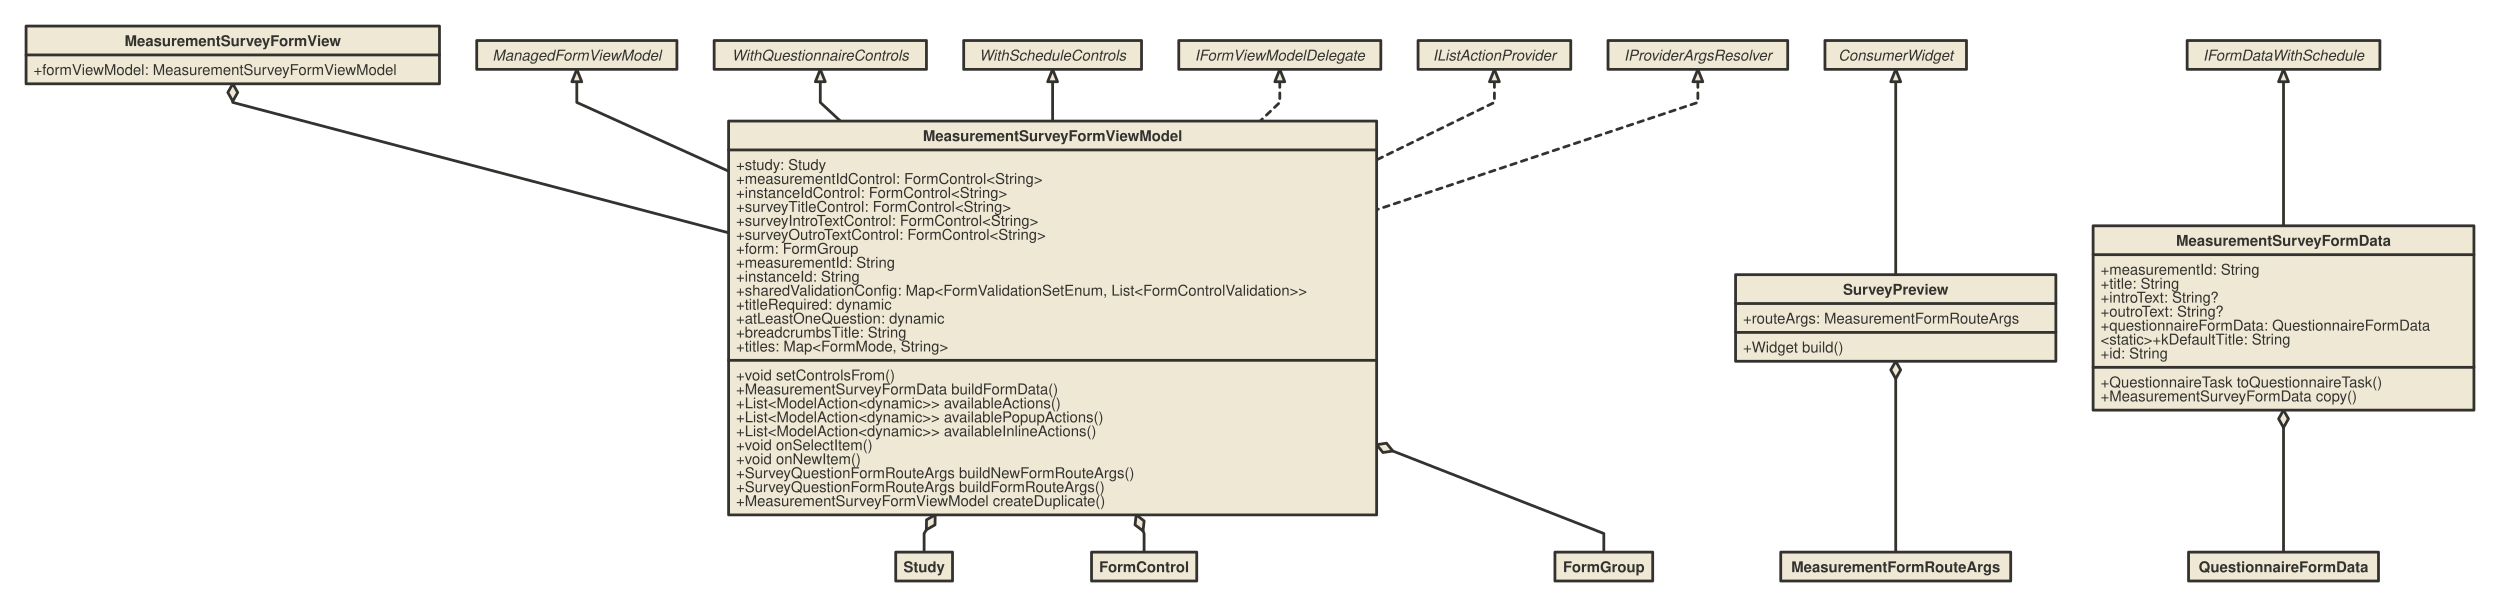
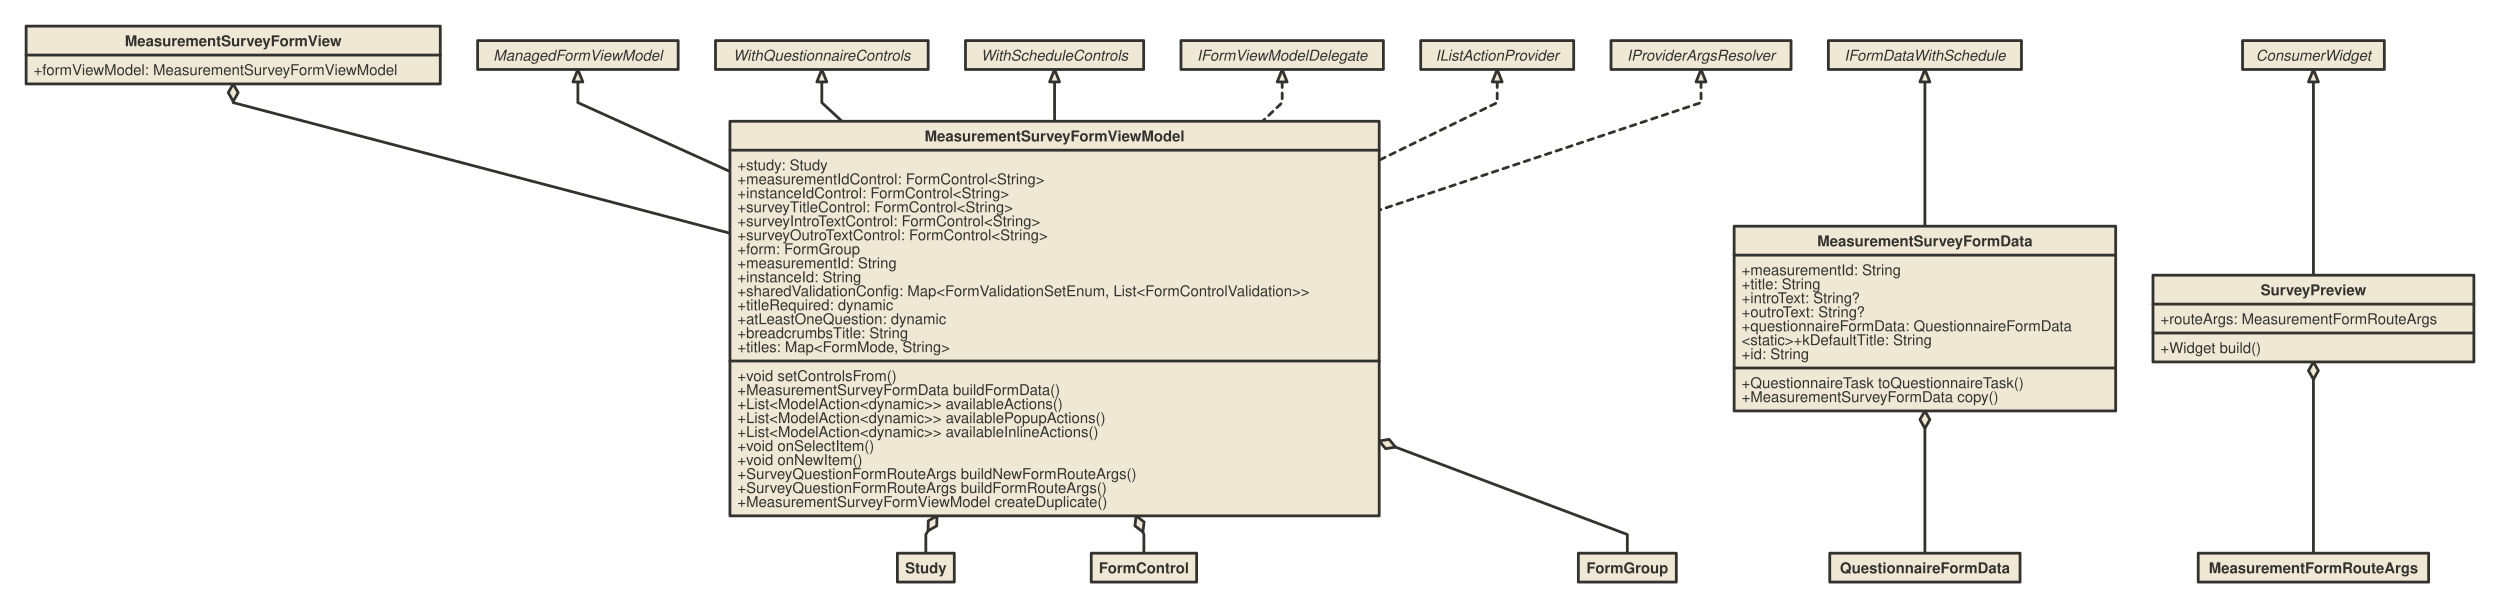
- <svg xmlns="http://www.w3.org/2000/svg" version="1.1" baseProfile="full" width="2685.0" height="652.0" viewbox="0 0 2685 652">
+ <svg xmlns="http://www.w3.org/2000/svg" version="1.1" baseProfile="full" width="2680.0" height="652.0" viewbox="0 0 2680 652">
  <g stroke-width="1.0" text-align="left" font="12pt Helvetica, Arial, sans-serif" font-size="12pt" font-family="Helvetica" font-weight="bold" font-style="normal">
    <g font-family="Helvetica" font-size="12pt" font-weight="bold" font-style="normal" stroke-width="3.0" stroke-linejoin="round" stroke-linecap="round" stroke="#33322E">
      <g stroke="transparent" fill="transparent">
-         <rect x="0.0" y="0.0" height="652.0" width="2685.0" stroke="none" />
+         <rect x="0.0" y="0.0" height="652.0" width="2680.0" stroke="none" />
      </g>
      <g transform="translate(8, 8)" fill="#33322E">
        <g transform="translate(20, 20)" fill="#eee8d5" font-family="Helvetica" font-size="12pt" font-weight="normal" font-style="normal">
          <path d="M222.0 80.7 L222 82 L754.5 222.004 L754.5 222.0 " fill="none" />
          <g fill="#eee8d5">
            <path d="M227.3 71.3 L222.0 80.7 L216.7 71.3 L222.0 62.0 Z" />
          </g>
+           <path d="M2035.5 431.2 L2035.5 545 L2035.5 565 L2035.5 565.0 " fill="none" />
+           <g fill="#eee8d5">
+             <path d="M2040.8 421.8 L2035.5 431.2 L2030.2 421.8 L2035.5 412.5 Z" />
+           </g>
+           <path d="M2035.5 59.8 L2035.5 82 L2035.5 214.5 L2035.5 214.5 " fill="none" />
+           <path d="M2040.8 59.8 L2035.5 59.8 L2030.2 59.8 L2035.5 46.5 Z" />
          <path d="M966.9 541.0 L964.5 545 L964.5 565 L964.5 565.0 " fill="none" />
          <g fill="#eee8d5">
            <path d="M976.2 535.7 L966.9 541.0 L967.1 530.3 L976.4 525.0 Z" />
          </g>
-           <path d="M1199.6 542.2 L1200.75 545 L1200.75 565 L1200.8 565.0 " fill="none" />
-           <g fill="#eee8d5">
-             <path d="M1200.8 531.5 L1199.6 542.2 L1191.0 535.7 L1192.3 525.0 Z" />
-           </g>
-           <path d="M1467.9 456.4 L1694.5 545 L1694.5 565 L1694.5 565.0 " fill="none" />
-           <g fill="#eee8d5">
-             <path d="M1461.1 448.0 L1467.9 456.4 L1457.3 458.0 L1450.5 449.6 Z" />
+           <path d="M1197.1 542.2 L1198.25 545 L1198.25 565 L1198.3 565.0 " fill="none" />
+           <g fill="#eee8d5">
+             <path d="M1198.5 531.6 L1197.1 542.2 L1188.6 535.7 L1190.0 525.0 Z" />
+           </g>
+           <path d="M1468.0 451.3 L1716.5 545 L1716.5 565 L1716.5 565.0 " fill="none" />
+           <g fill="#eee8d5">
+             <path d="M1461.1 443.0 L1468.0 451.3 L1457.4 453.0 L1450.5 444.7 Z" />
          </g>
          <path d="M591.5 59.8 L591.5 82 L754.5 155.844 L754.5 155.8 " fill="none" />
          <path d="M596.8 59.8 L591.5 59.8 L586.2 59.8 L591.5 46.5 Z" />
          <path d="M853.0 59.8 L853 82 L874.555 102 L874.6 102.0 " fill="none" />
          <path d="M858.3 59.8 L853.0 59.8 L847.7 59.8 L853.0 46.5 Z" />
          <path d="M1102.5 59.8 L1102.5 82 L1102.5 102 L1102.5 102.0 " fill="none" />
          <path d="M1107.8 59.8 L1102.5 59.8 L1097.2 59.8 L1102.5 46.5 Z" />
          <g stroke-dasharray="6 6">
            <path d="M1346.5 59.8 L1346.5 82 L1325.42 102 L1325.4 102.0 " fill="none" />
          </g>
          <path d="M1351.8 59.8 L1346.5 59.8 L1341.2 59.8 L1346.5 46.5 Z" />
          <g stroke-dasharray="6 6">
            <path d="M1577.0 59.8 L1577 82 L1450.5 143.717 L1450.5 143.7 " fill="none" />
          </g>
          <path d="M1582.3 59.8 L1577.0 59.8 L1571.7 59.8 L1577.0 46.5 Z" />
          <g stroke-dasharray="6 6">
            <path d="M1795.5 59.8 L1795.5 82 L1450.5 197.249 L1450.5 197.2 " fill="none" />
          </g>
          <path d="M1800.8 59.8 L1795.5 59.8 L1790.2 59.8 L1795.5 46.5 Z" />
-           <path d="M2008.0 378.7 L2008 545 L2008 565 L2008.0 565.0 " fill="none" />
-           <g fill="#eee8d5">
-             <path d="M2013.3 369.3 L2008.0 378.7 L2002.7 369.3 L2008.0 360.0 Z" />
-           </g>
-           <path d="M2008.0 59.8 L2008 82 L2008 267 L2008.0 267.0 " fill="none" />
-           <path d="M2013.3 59.8 L2008.0 59.8 L2002.7 59.8 L2008.0 46.5 Z" />
-           <path d="M2424.5 431.2 L2424.5 545 L2424.5 565 L2424.5 565.0 " fill="none" />
-           <g fill="#eee8d5">
-             <path d="M2429.8 421.8 L2424.5 431.2 L2419.2 421.8 L2424.5 412.5 Z" />
-           </g>
-           <path d="M2424.5 59.8 L2424.5 82 L2424.5 214.5 L2424.5 214.5 " fill="none" />
-           <path d="M2429.8 59.8 L2424.5 59.8 L2419.2 59.8 L2424.5 46.5 Z" />
+           <path d="M2452.0 378.7 L2452 545 L2452 565 L2452.0 565.0 " fill="none" />
+           <g fill="#eee8d5">
+             <path d="M2457.3 369.3 L2452.0 378.7 L2446.7 369.3 L2452.0 360.0 Z" />
+           </g>
+           <path d="M2452.0 59.8 L2452 82 L2452 267 L2452.0 267.0 " fill="none" />
+           <path d="M2457.3 59.8 L2452.0 59.8 L2446.7 59.8 L2452.0 46.5 Z" />
          <g data-name="MeasurementSurveyFormView">
            <g fill="#eee8d5" stroke="#33322E" data-name="MeasurementSurveyFormView">
              <rect x="0.0" y="0.0" height="62.0" width="444.0" data-name="MeasurementSurveyFormView" />
              <path d="M0.0 31.0 L444.0 31.0" fill="none" data-name="MeasurementSurveyFormView" />
            </g>
            <g transform="translate(0, 0)" font-family="Helvetica" font-size="12pt" font-weight="bold" font-style="normal" data-name="MeasurementSurveyFormView">
              <g transform="translate(8, 8)" fill="#33322E" text-align="center" data-name="MeasurementSurveyFormView">
                <text x="214.0" y="13.5" stroke="none" text-anchor="middle" data-name="MeasurementSurveyFormView">MeasurementSurveyFormView</text>
              </g>
            </g>
            <g transform="translate(0, 31)" font-family="Helvetica" font-size="12pt" font-weight="normal" font-style="normal" data-name="MeasurementSurveyFormView">
              <g transform="translate(8, 8)" fill="#33322E" text-align="left" data-name="MeasurementSurveyFormView">
                <text x="0.0" y="13.5" stroke="none" data-name="MeasurementSurveyFormView">+formViewModel: MeasurementSurveyFormViewModel</text>
              </g>
            </g>
          </g>
          <g data-name="MeasurementSurveyFormViewModel">
            <g fill="#eee8d5" stroke="#33322E" data-name="MeasurementSurveyFormViewModel">
              <rect x="754.5" y="102.0" height="423.0" width="696.0" data-name="MeasurementSurveyFormViewModel" />
              <path d="M754.5 133.0 L1450.5 133.0" fill="none" data-name="MeasurementSurveyFormViewModel" />
              <path d="M754.5 359.0 L1450.5 359.0" fill="none" data-name="MeasurementSurveyFormViewModel" />
            </g>
            <g transform="translate(754.5, 102)" font-family="Helvetica" font-size="12pt" font-weight="bold" font-style="normal" data-name="MeasurementSurveyFormViewModel">
              <g transform="translate(8, 8)" fill="#33322E" text-align="center" data-name="MeasurementSurveyFormViewModel">
                <text x="340.0" y="13.5" stroke="none" text-anchor="middle" data-name="MeasurementSurveyFormViewModel">MeasurementSurveyFormViewModel</text>
              </g>
            </g>
            <g transform="translate(754.5, 133)" font-family="Helvetica" font-size="12pt" font-weight="normal" font-style="normal" data-name="MeasurementSurveyFormViewModel">
              <g transform="translate(8, 8)" fill="#33322E" text-align="left" data-name="MeasurementSurveyFormViewModel">
                <text x="0.0" y="13.5" stroke="none" data-name="MeasurementSurveyFormViewModel">+study: Study</text>
                <text x="0.0" y="28.5" stroke="none" data-name="MeasurementSurveyFormViewModel">+measurementIdControl: FormControl&lt;String&gt;</text>
                <text x="0.0" y="43.5" stroke="none" data-name="MeasurementSurveyFormViewModel">+instanceIdControl: FormControl&lt;String&gt;</text>
                <text x="0.0" y="58.5" stroke="none" data-name="MeasurementSurveyFormViewModel">+surveyTitleControl: FormControl&lt;String&gt;</text>
                <text x="0.0" y="73.5" stroke="none" data-name="MeasurementSurveyFormViewModel">+surveyIntroTextControl: FormControl&lt;String&gt;</text>
                <text x="0.0" y="88.5" stroke="none" data-name="MeasurementSurveyFormViewModel">+surveyOutroTextControl: FormControl&lt;String&gt;</text>
                <text x="0.0" y="103.5" stroke="none" data-name="MeasurementSurveyFormViewModel">+form: FormGroup</text>
                <text x="0.0" y="118.5" stroke="none" data-name="MeasurementSurveyFormViewModel">+measurementId: String</text>
                <text x="0.0" y="133.5" stroke="none" data-name="MeasurementSurveyFormViewModel">+instanceId: String</text>
                <text x="0.0" y="148.5" stroke="none" data-name="MeasurementSurveyFormViewModel">+sharedValidationConfig: Map&lt;FormValidationSetEnum, List&lt;FormControlValidation&gt;&gt;</text>
                <text x="0.0" y="163.5" stroke="none" data-name="MeasurementSurveyFormViewModel">+titleRequired: dynamic</text>
                <text x="0.0" y="178.5" stroke="none" data-name="MeasurementSurveyFormViewModel">+atLeastOneQuestion: dynamic</text>
                <text x="0.0" y="193.5" stroke="none" data-name="MeasurementSurveyFormViewModel">+breadcrumbsTitle: String</text>
                <text x="0.0" y="208.5" stroke="none" data-name="MeasurementSurveyFormViewModel">+titles: Map&lt;FormMode, String&gt;</text>
              </g>
            </g>
            <g transform="translate(754.5, 359)" font-family="Helvetica" font-size="12pt" font-weight="normal" font-style="normal" data-name="MeasurementSurveyFormViewModel">
              <g transform="translate(8, 8)" fill="#33322E" text-align="left" data-name="MeasurementSurveyFormViewModel">
                <text x="0.0" y="13.5" stroke="none" data-name="MeasurementSurveyFormViewModel">+void setControlsFrom()</text>
                <text x="0.0" y="28.5" stroke="none" data-name="MeasurementSurveyFormViewModel">+MeasurementSurveyFormData buildFormData()</text>
                <text x="0.0" y="43.5" stroke="none" data-name="MeasurementSurveyFormViewModel">+List&lt;ModelAction&lt;dynamic&gt;&gt; availableActions()</text>
                <text x="0.0" y="58.5" stroke="none" data-name="MeasurementSurveyFormViewModel">+List&lt;ModelAction&lt;dynamic&gt;&gt; availablePopupActions()</text>
                <text x="0.0" y="73.5" stroke="none" data-name="MeasurementSurveyFormViewModel">+List&lt;ModelAction&lt;dynamic&gt;&gt; availableInlineActions()</text>
                <text x="0.0" y="88.5" stroke="none" data-name="MeasurementSurveyFormViewModel">+void onSelectItem()</text>
                <text x="0.0" y="103.5" stroke="none" data-name="MeasurementSurveyFormViewModel">+void onNewItem()</text>
                <text x="0.0" y="118.5" stroke="none" data-name="MeasurementSurveyFormViewModel">+SurveyQuestionFormRouteArgs buildNewFormRouteArgs()</text>
                <text x="0.0" y="133.5" stroke="none" data-name="MeasurementSurveyFormViewModel">+SurveyQuestionFormRouteArgs buildFormRouteArgs()</text>
                <text x="0.0" y="148.5" stroke="none" data-name="MeasurementSurveyFormViewModel">+MeasurementSurveyFormViewModel createDuplicate()</text>
              </g>
            </g>
          </g>
-           <g data-name="Study">
-             <g fill="#eee8d5" stroke="#33322E" data-name="Study">
-               <rect x="934.0" y="565.0" height="31.0" width="61.0" data-name="Study" />
-             </g>
-             <g transform="translate(934, 565)" font-family="Helvetica" font-size="12pt" font-weight="bold" font-style="normal" data-name="Study">
-               <g transform="translate(8, 8)" fill="#33322E" text-align="center" data-name="Study">
-                 <text x="22.5" y="13.5" stroke="none" text-anchor="middle" data-name="Study">Study</text>
-               </g>
-             </g>
-           </g>
-           <g data-name="FormControl">
-             <g fill="#eee8d5" stroke="#33322E" data-name="FormControl">
-               <rect x="1144.3" y="565.0" height="31.0" width="113.0" data-name="FormControl" />
-             </g>
-             <g transform="translate(1144.25, 565)" font-family="Helvetica" font-size="12pt" font-weight="bold" font-style="normal" data-name="FormControl">
-               <g transform="translate(8, 8)" fill="#33322E" text-align="center" data-name="FormControl">
-                 <text x="48.5" y="13.5" stroke="none" text-anchor="middle" data-name="FormControl">FormControl</text>
-               </g>
-             </g>
-           </g>
-           <g data-name="FormGroup">
-             <g fill="#eee8d5" stroke="#33322E" data-name="FormGroup">
-               <rect x="1642.0" y="565.0" height="31.0" width="105.0" data-name="FormGroup" />
-             </g>
-             <g transform="translate(1642, 565)" font-family="Helvetica" font-size="12pt" font-weight="bold" font-style="normal" data-name="FormGroup">
-               <g transform="translate(8, 8)" fill="#33322E" text-align="center" data-name="FormGroup">
-                 <text x="44.5" y="13.5" stroke="none" text-anchor="middle" data-name="FormGroup">FormGroup</text>
-               </g>
-             </g>
-           </g>
-           <g data-name="ManagedFormViewModel">
-             <g fill="#eee8d5" stroke="#33322E" data-name="ManagedFormViewModel">
-               <rect x="484.0" y="15.5" height="31.0" width="215.0" data-name="ManagedFormViewModel" />
-             </g>
-             <g transform="translate(484, 15.5)" font-family="Helvetica" font-size="12pt" font-weight="normal" font-style="italic" data-name="ManagedFormViewModel">
-               <g transform="translate(8, 8)" fill="#33322E" text-align="center" data-name="ManagedFormViewModel">
-                 <text x="99.5" y="13.5" stroke="none" text-anchor="middle" data-name="ManagedFormViewModel">ManagedFormViewModel</text>
-               </g>
-             </g>
-           </g>
-           <g data-name="WithQuestionnaireControls">
-             <g fill="#eee8d5" stroke="#33322E" data-name="WithQuestionnaireControls">
-               <rect x="739.0" y="15.5" height="31.0" width="228.0" data-name="WithQuestionnaireControls" />
-             </g>
-             <g transform="translate(739, 15.5)" font-family="Helvetica" font-size="12pt" font-weight="normal" font-style="italic" data-name="WithQuestionnaireControls">
-               <g transform="translate(8, 8)" fill="#33322E" text-align="center" data-name="WithQuestionnaireControls">
-                 <text x="106.0" y="13.5" stroke="none" text-anchor="middle" data-name="WithQuestionnaireControls">WithQuestionnaireControls</text>
-               </g>
-             </g>
-           </g>
-           <g data-name="WithScheduleControls">
-             <g fill="#eee8d5" stroke="#33322E" data-name="WithScheduleControls">
-               <rect x="1007.0" y="15.5" height="31.0" width="191.0" data-name="WithScheduleControls" />
-             </g>
-             <g transform="translate(1007, 15.5)" font-family="Helvetica" font-size="12pt" font-weight="normal" font-style="italic" data-name="WithScheduleControls">
-               <g transform="translate(8, 8)" fill="#33322E" text-align="center" data-name="WithScheduleControls">
-                 <text x="87.5" y="13.5" stroke="none" text-anchor="middle" data-name="WithScheduleControls">WithScheduleControls</text>
-               </g>
-             </g>
-           </g>
-           <g data-name="IFormViewModelDelegate">
-             <g fill="#eee8d5" stroke="#33322E" data-name="IFormViewModelDelegate">
-               <rect x="1238.0" y="15.5" height="31.0" width="217.0" data-name="IFormViewModelDelegate" />
-             </g>
-             <g transform="translate(1238, 15.5)" font-family="Helvetica" font-size="12pt" font-weight="normal" font-style="italic" data-name="IFormViewModelDelegate">
-               <g transform="translate(8, 8)" fill="#33322E" text-align="center" data-name="IFormViewModelDelegate">
-                 <text x="100.5" y="13.5" stroke="none" text-anchor="middle" data-name="IFormViewModelDelegate">IFormViewModelDelegate</text>
-               </g>
-             </g>
-           </g>
-           <g data-name="IListActionProvider">
-             <g fill="#eee8d5" stroke="#33322E" data-name="IListActionProvider">
-               <rect x="1495.0" y="15.5" height="31.0" width="164.0" data-name="IListActionProvider" />
-             </g>
-             <g transform="translate(1495, 15.5)" font-family="Helvetica" font-size="12pt" font-weight="normal" font-style="italic" data-name="IListActionProvider">
-               <g transform="translate(8, 8)" fill="#33322E" text-align="center" data-name="IListActionProvider">
-                 <text x="74.0" y="13.5" stroke="none" text-anchor="middle" data-name="IListActionProvider">IListActionProvider</text>
-               </g>
-             </g>
-           </g>
-           <g data-name="IProviderArgsResolver">
-             <g fill="#eee8d5" stroke="#33322E" data-name="IProviderArgsResolver">
-               <rect x="1699.0" y="15.5" height="31.0" width="193.0" data-name="IProviderArgsResolver" />
-             </g>
-             <g transform="translate(1699, 15.5)" font-family="Helvetica" font-size="12pt" font-weight="normal" font-style="italic" data-name="IProviderArgsResolver">
-               <g transform="translate(8, 8)" fill="#33322E" text-align="center" data-name="IProviderArgsResolver">
-                 <text x="88.5" y="13.5" stroke="none" text-anchor="middle" data-name="IProviderArgsResolver">IProviderArgsResolver</text>
-               </g>
-             </g>
-           </g>
-           <g data-name="SurveyPreview">
-             <g fill="#eee8d5" stroke="#33322E" data-name="SurveyPreview">
-               <rect x="1836.0" y="267.0" height="93.0" width="344.0" data-name="SurveyPreview" />
-               <path d="M1836.0 298.0 L2180.0 298.0" fill="none" data-name="SurveyPreview" />
-               <path d="M1836.0 329.0 L2180.0 329.0" fill="none" data-name="SurveyPreview" />
-             </g>
-             <g transform="translate(1836, 267)" font-family="Helvetica" font-size="12pt" font-weight="bold" font-style="normal" data-name="SurveyPreview">
-               <g transform="translate(8, 8)" fill="#33322E" text-align="center" data-name="SurveyPreview">
-                 <text x="164.0" y="13.5" stroke="none" text-anchor="middle" data-name="SurveyPreview">SurveyPreview</text>
-               </g>
-             </g>
-             <g transform="translate(1836, 298)" font-family="Helvetica" font-size="12pt" font-weight="normal" font-style="normal" data-name="SurveyPreview">
-               <g transform="translate(8, 8)" fill="#33322E" text-align="left" data-name="SurveyPreview">
-                 <text x="0.0" y="13.5" stroke="none" data-name="SurveyPreview">+routeArgs: MeasurementFormRouteArgs</text>
-               </g>
-             </g>
-             <g transform="translate(1836, 329)" font-family="Helvetica" font-size="12pt" font-weight="normal" font-style="normal" data-name="SurveyPreview">
-               <g transform="translate(8, 8)" fill="#33322E" text-align="left" data-name="SurveyPreview">
-                 <text x="0.0" y="13.5" stroke="none" data-name="SurveyPreview">+Widget build()</text>
-               </g>
-             </g>
-           </g>
-           <g data-name="MeasurementFormRouteArgs">
-             <g fill="#eee8d5" stroke="#33322E" data-name="MeasurementFormRouteArgs">
-               <rect x="1884.5" y="565.0" height="31.0" width="247.0" data-name="MeasurementFormRouteArgs" />
-             </g>
-             <g transform="translate(1884.5, 565)" font-family="Helvetica" font-size="12pt" font-weight="bold" font-style="normal" data-name="MeasurementFormRouteArgs">
-               <g transform="translate(8, 8)" fill="#33322E" text-align="center" data-name="MeasurementFormRouteArgs">
-                 <text x="115.5" y="13.5" stroke="none" text-anchor="middle" data-name="MeasurementFormRouteArgs">MeasurementFormRouteArgs</text>
-               </g>
-             </g>
-           </g>
-           <g data-name="ConsumerWidget">
-             <g fill="#eee8d5" stroke="#33322E" data-name="ConsumerWidget">
-               <rect x="1932.0" y="15.5" height="31.0" width="152.0" data-name="ConsumerWidget" />
-             </g>
-             <g transform="translate(1932, 15.5)" font-family="Helvetica" font-size="12pt" font-weight="normal" font-style="italic" data-name="ConsumerWidget">
-               <g transform="translate(8, 8)" fill="#33322E" text-align="center" data-name="ConsumerWidget">
-                 <text x="68.0" y="13.5" stroke="none" text-anchor="middle" data-name="ConsumerWidget">ConsumerWidget</text>
-               </g>
-             </g>
-           </g>
          <g data-name="MeasurementSurveyFormData">
            <g fill="#eee8d5" stroke="#33322E" data-name="MeasurementSurveyFormData">
-               <rect x="2220.0" y="214.5" height="198.0" width="409.0" data-name="MeasurementSurveyFormData" />
-               <path d="M2220.0 245.5 L2629.0 245.5" fill="none" data-name="MeasurementSurveyFormData" />
-               <path d="M2220.0 366.5 L2629.0 366.5" fill="none" data-name="MeasurementSurveyFormData" />
-             </g>
-             <g transform="translate(2220, 214.5)" font-family="Helvetica" font-size="12pt" font-weight="bold" font-style="normal" data-name="MeasurementSurveyFormData">
+               <rect x="1831.0" y="214.5" height="198.0" width="409.0" data-name="MeasurementSurveyFormData" />
+               <path d="M1831.0 245.5 L2240.0 245.5" fill="none" data-name="MeasurementSurveyFormData" />
+               <path d="M1831.0 366.5 L2240.0 366.5" fill="none" data-name="MeasurementSurveyFormData" />
+             </g>
+             <g transform="translate(1831, 214.5)" font-family="Helvetica" font-size="12pt" font-weight="bold" font-style="normal" data-name="MeasurementSurveyFormData">
              <g transform="translate(8, 8)" fill="#33322E" text-align="center" data-name="MeasurementSurveyFormData">
                <text x="196.5" y="13.5" stroke="none" text-anchor="middle" data-name="MeasurementSurveyFormData">MeasurementSurveyFormData</text>
              </g>
            </g>
-             <g transform="translate(2220, 245.5)" font-family="Helvetica" font-size="12pt" font-weight="normal" font-style="normal" data-name="MeasurementSurveyFormData">
+             <g transform="translate(1831, 245.5)" font-family="Helvetica" font-size="12pt" font-weight="normal" font-style="normal" data-name="MeasurementSurveyFormData">
              <g transform="translate(8, 8)" fill="#33322E" text-align="left" data-name="MeasurementSurveyFormData">
                <text x="0.0" y="13.5" stroke="none" data-name="MeasurementSurveyFormData">+measurementId: String</text>
                <text x="0.0" y="28.5" stroke="none" data-name="MeasurementSurveyFormData">+title: String</text>
                <text x="0.0" y="43.5" stroke="none" data-name="MeasurementSurveyFormData">+introText: String?</text>
                <text x="0.0" y="58.5" stroke="none" data-name="MeasurementSurveyFormData">+outroText: String?</text>
                <text x="0.0" y="73.5" stroke="none" data-name="MeasurementSurveyFormData">+questionnaireFormData: QuestionnaireFormData</text>
                <text x="0.0" y="88.5" stroke="none" data-name="MeasurementSurveyFormData">&lt;static&gt;+kDefaultTitle: String</text>
                <text x="0.0" y="103.5" stroke="none" data-name="MeasurementSurveyFormData">+id: String</text>
              </g>
            </g>
-             <g transform="translate(2220, 366.5)" font-family="Helvetica" font-size="12pt" font-weight="normal" font-style="normal" data-name="MeasurementSurveyFormData">
+             <g transform="translate(1831, 366.5)" font-family="Helvetica" font-size="12pt" font-weight="normal" font-style="normal" data-name="MeasurementSurveyFormData">
              <g transform="translate(8, 8)" fill="#33322E" text-align="left" data-name="MeasurementSurveyFormData">
                <text x="0.0" y="13.5" stroke="none" data-name="MeasurementSurveyFormData">+QuestionnaireTask toQuestionnaireTask()</text>
                <text x="0.0" y="28.5" stroke="none" data-name="MeasurementSurveyFormData">+MeasurementSurveyFormData copy()</text>
              </g>
            </g>
          </g>
          <g data-name="QuestionnaireFormData">
            <g fill="#eee8d5" stroke="#33322E" data-name="QuestionnaireFormData">
-               <rect x="2322.5" y="565.0" height="31.0" width="204.0" data-name="QuestionnaireFormData" />
-             </g>
-             <g transform="translate(2322.5, 565)" font-family="Helvetica" font-size="12pt" font-weight="bold" font-style="normal" data-name="QuestionnaireFormData">
+               <rect x="1933.5" y="565.0" height="31.0" width="204.0" data-name="QuestionnaireFormData" />
+             </g>
+             <g transform="translate(1933.5, 565)" font-family="Helvetica" font-size="12pt" font-weight="bold" font-style="normal" data-name="QuestionnaireFormData">
              <g transform="translate(8, 8)" fill="#33322E" text-align="center" data-name="QuestionnaireFormData">
                <text x="94.0" y="13.5" stroke="none" text-anchor="middle" data-name="QuestionnaireFormData">QuestionnaireFormData</text>
              </g>
            </g>
          </g>
          <g data-name="IFormDataWithSchedule">
            <g fill="#eee8d5" stroke="#33322E" data-name="IFormDataWithSchedule">
-               <rect x="2321.0" y="15.5" height="31.0" width="207.0" data-name="IFormDataWithSchedule" />
-             </g>
-             <g transform="translate(2321, 15.5)" font-family="Helvetica" font-size="12pt" font-weight="normal" font-style="italic" data-name="IFormDataWithSchedule">
+               <rect x="1932.0" y="15.5" height="31.0" width="207.0" data-name="IFormDataWithSchedule" />
+             </g>
+             <g transform="translate(1932, 15.5)" font-family="Helvetica" font-size="12pt" font-weight="normal" font-style="italic" data-name="IFormDataWithSchedule">
              <g transform="translate(8, 8)" fill="#33322E" text-align="center" data-name="IFormDataWithSchedule">
                <text x="95.5" y="13.5" stroke="none" text-anchor="middle" data-name="IFormDataWithSchedule">IFormDataWithSchedule</text>
+               </g>
+             </g>
+           </g>
+           <g data-name="Study">
+             <g fill="#eee8d5" stroke="#33322E" data-name="Study">
+               <rect x="934.0" y="565.0" height="31.0" width="61.0" data-name="Study" />
+             </g>
+             <g transform="translate(934, 565)" font-family="Helvetica" font-size="12pt" font-weight="bold" font-style="normal" data-name="Study">
+               <g transform="translate(8, 8)" fill="#33322E" text-align="center" data-name="Study">
+                 <text x="22.5" y="13.5" stroke="none" text-anchor="middle" data-name="Study">Study</text>
+               </g>
+             </g>
+           </g>
+           <g data-name="FormControl">
+             <g fill="#eee8d5" stroke="#33322E" data-name="FormControl">
+               <rect x="1141.8" y="565.0" height="31.0" width="113.0" data-name="FormControl" />
+             </g>
+             <g transform="translate(1141.75, 565)" font-family="Helvetica" font-size="12pt" font-weight="bold" font-style="normal" data-name="FormControl">
+               <g transform="translate(8, 8)" fill="#33322E" text-align="center" data-name="FormControl">
+                 <text x="48.5" y="13.5" stroke="none" text-anchor="middle" data-name="FormControl">FormControl</text>
+               </g>
+             </g>
+           </g>
+           <g data-name="FormGroup">
+             <g fill="#eee8d5" stroke="#33322E" data-name="FormGroup">
+               <rect x="1664.0" y="565.0" height="31.0" width="105.0" data-name="FormGroup" />
+             </g>
+             <g transform="translate(1664, 565)" font-family="Helvetica" font-size="12pt" font-weight="bold" font-style="normal" data-name="FormGroup">
+               <g transform="translate(8, 8)" fill="#33322E" text-align="center" data-name="FormGroup">
+                 <text x="44.5" y="13.5" stroke="none" text-anchor="middle" data-name="FormGroup">FormGroup</text>
+               </g>
+             </g>
+           </g>
+           <g data-name="ManagedFormViewModel">
+             <g fill="#eee8d5" stroke="#33322E" data-name="ManagedFormViewModel">
+               <rect x="484.0" y="15.5" height="31.0" width="215.0" data-name="ManagedFormViewModel" />
+             </g>
+             <g transform="translate(484, 15.5)" font-family="Helvetica" font-size="12pt" font-weight="normal" font-style="italic" data-name="ManagedFormViewModel">
+               <g transform="translate(8, 8)" fill="#33322E" text-align="center" data-name="ManagedFormViewModel">
+                 <text x="99.5" y="13.5" stroke="none" text-anchor="middle" data-name="ManagedFormViewModel">ManagedFormViewModel</text>
+               </g>
+             </g>
+           </g>
+           <g data-name="WithQuestionnaireControls">
+             <g fill="#eee8d5" stroke="#33322E" data-name="WithQuestionnaireControls">
+               <rect x="739.0" y="15.5" height="31.0" width="228.0" data-name="WithQuestionnaireControls" />
+             </g>
+             <g transform="translate(739, 15.5)" font-family="Helvetica" font-size="12pt" font-weight="normal" font-style="italic" data-name="WithQuestionnaireControls">
+               <g transform="translate(8, 8)" fill="#33322E" text-align="center" data-name="WithQuestionnaireControls">
+                 <text x="106.0" y="13.5" stroke="none" text-anchor="middle" data-name="WithQuestionnaireControls">WithQuestionnaireControls</text>
+               </g>
+             </g>
+           </g>
+           <g data-name="WithScheduleControls">
+             <g fill="#eee8d5" stroke="#33322E" data-name="WithScheduleControls">
+               <rect x="1007.0" y="15.5" height="31.0" width="191.0" data-name="WithScheduleControls" />
+             </g>
+             <g transform="translate(1007, 15.5)" font-family="Helvetica" font-size="12pt" font-weight="normal" font-style="italic" data-name="WithScheduleControls">
+               <g transform="translate(8, 8)" fill="#33322E" text-align="center" data-name="WithScheduleControls">
+                 <text x="87.5" y="13.5" stroke="none" text-anchor="middle" data-name="WithScheduleControls">WithScheduleControls</text>
+               </g>
+             </g>
+           </g>
+           <g data-name="IFormViewModelDelegate">
+             <g fill="#eee8d5" stroke="#33322E" data-name="IFormViewModelDelegate">
+               <rect x="1238.0" y="15.5" height="31.0" width="217.0" data-name="IFormViewModelDelegate" />
+             </g>
+             <g transform="translate(1238, 15.5)" font-family="Helvetica" font-size="12pt" font-weight="normal" font-style="italic" data-name="IFormViewModelDelegate">
+               <g transform="translate(8, 8)" fill="#33322E" text-align="center" data-name="IFormViewModelDelegate">
+                 <text x="100.5" y="13.5" stroke="none" text-anchor="middle" data-name="IFormViewModelDelegate">IFormViewModelDelegate</text>
+               </g>
+             </g>
+           </g>
+           <g data-name="IListActionProvider">
+             <g fill="#eee8d5" stroke="#33322E" data-name="IListActionProvider">
+               <rect x="1495.0" y="15.5" height="31.0" width="164.0" data-name="IListActionProvider" />
+             </g>
+             <g transform="translate(1495, 15.5)" font-family="Helvetica" font-size="12pt" font-weight="normal" font-style="italic" data-name="IListActionProvider">
+               <g transform="translate(8, 8)" fill="#33322E" text-align="center" data-name="IListActionProvider">
+                 <text x="74.0" y="13.5" stroke="none" text-anchor="middle" data-name="IListActionProvider">IListActionProvider</text>
+               </g>
+             </g>
+           </g>
+           <g data-name="IProviderArgsResolver">
+             <g fill="#eee8d5" stroke="#33322E" data-name="IProviderArgsResolver">
+               <rect x="1699.0" y="15.5" height="31.0" width="193.0" data-name="IProviderArgsResolver" />
+             </g>
+             <g transform="translate(1699, 15.5)" font-family="Helvetica" font-size="12pt" font-weight="normal" font-style="italic" data-name="IProviderArgsResolver">
+               <g transform="translate(8, 8)" fill="#33322E" text-align="center" data-name="IProviderArgsResolver">
+                 <text x="88.5" y="13.5" stroke="none" text-anchor="middle" data-name="IProviderArgsResolver">IProviderArgsResolver</text>
+               </g>
+             </g>
+           </g>
+           <g data-name="SurveyPreview">
+             <g fill="#eee8d5" stroke="#33322E" data-name="SurveyPreview">
+               <rect x="2280.0" y="267.0" height="93.0" width="344.0" data-name="SurveyPreview" />
+               <path d="M2280.0 298.0 L2624.0 298.0" fill="none" data-name="SurveyPreview" />
+               <path d="M2280.0 329.0 L2624.0 329.0" fill="none" data-name="SurveyPreview" />
+             </g>
+             <g transform="translate(2280, 267)" font-family="Helvetica" font-size="12pt" font-weight="bold" font-style="normal" data-name="SurveyPreview">
+               <g transform="translate(8, 8)" fill="#33322E" text-align="center" data-name="SurveyPreview">
+                 <text x="164.0" y="13.5" stroke="none" text-anchor="middle" data-name="SurveyPreview">SurveyPreview</text>
+               </g>
+             </g>
+             <g transform="translate(2280, 298)" font-family="Helvetica" font-size="12pt" font-weight="normal" font-style="normal" data-name="SurveyPreview">
+               <g transform="translate(8, 8)" fill="#33322E" text-align="left" data-name="SurveyPreview">
+                 <text x="0.0" y="13.5" stroke="none" data-name="SurveyPreview">+routeArgs: MeasurementFormRouteArgs</text>
+               </g>
+             </g>
+             <g transform="translate(2280, 329)" font-family="Helvetica" font-size="12pt" font-weight="normal" font-style="normal" data-name="SurveyPreview">
+               <g transform="translate(8, 8)" fill="#33322E" text-align="left" data-name="SurveyPreview">
+                 <text x="0.0" y="13.5" stroke="none" data-name="SurveyPreview">+Widget build()</text>
+               </g>
+             </g>
+           </g>
+           <g data-name="MeasurementFormRouteArgs">
+             <g fill="#eee8d5" stroke="#33322E" data-name="MeasurementFormRouteArgs">
+               <rect x="2328.5" y="565.0" height="31.0" width="247.0" data-name="MeasurementFormRouteArgs" />
+             </g>
+             <g transform="translate(2328.5, 565)" font-family="Helvetica" font-size="12pt" font-weight="bold" font-style="normal" data-name="MeasurementFormRouteArgs">
+               <g transform="translate(8, 8)" fill="#33322E" text-align="center" data-name="MeasurementFormRouteArgs">
+                 <text x="115.5" y="13.5" stroke="none" text-anchor="middle" data-name="MeasurementFormRouteArgs">MeasurementFormRouteArgs</text>
+               </g>
+             </g>
+           </g>
+           <g data-name="ConsumerWidget">
+             <g fill="#eee8d5" stroke="#33322E" data-name="ConsumerWidget">
+               <rect x="2376.0" y="15.5" height="31.0" width="152.0" data-name="ConsumerWidget" />
+             </g>
+             <g transform="translate(2376, 15.5)" font-family="Helvetica" font-size="12pt" font-weight="normal" font-style="italic" data-name="ConsumerWidget">
+               <g transform="translate(8, 8)" fill="#33322E" text-align="center" data-name="ConsumerWidget">
+                 <text x="68.0" y="13.5" stroke="none" text-anchor="middle" data-name="ConsumerWidget">ConsumerWidget</text>
              </g>
            </g>
          </g>
        </g>
      </g>
    </g>
  </g>
</svg>
